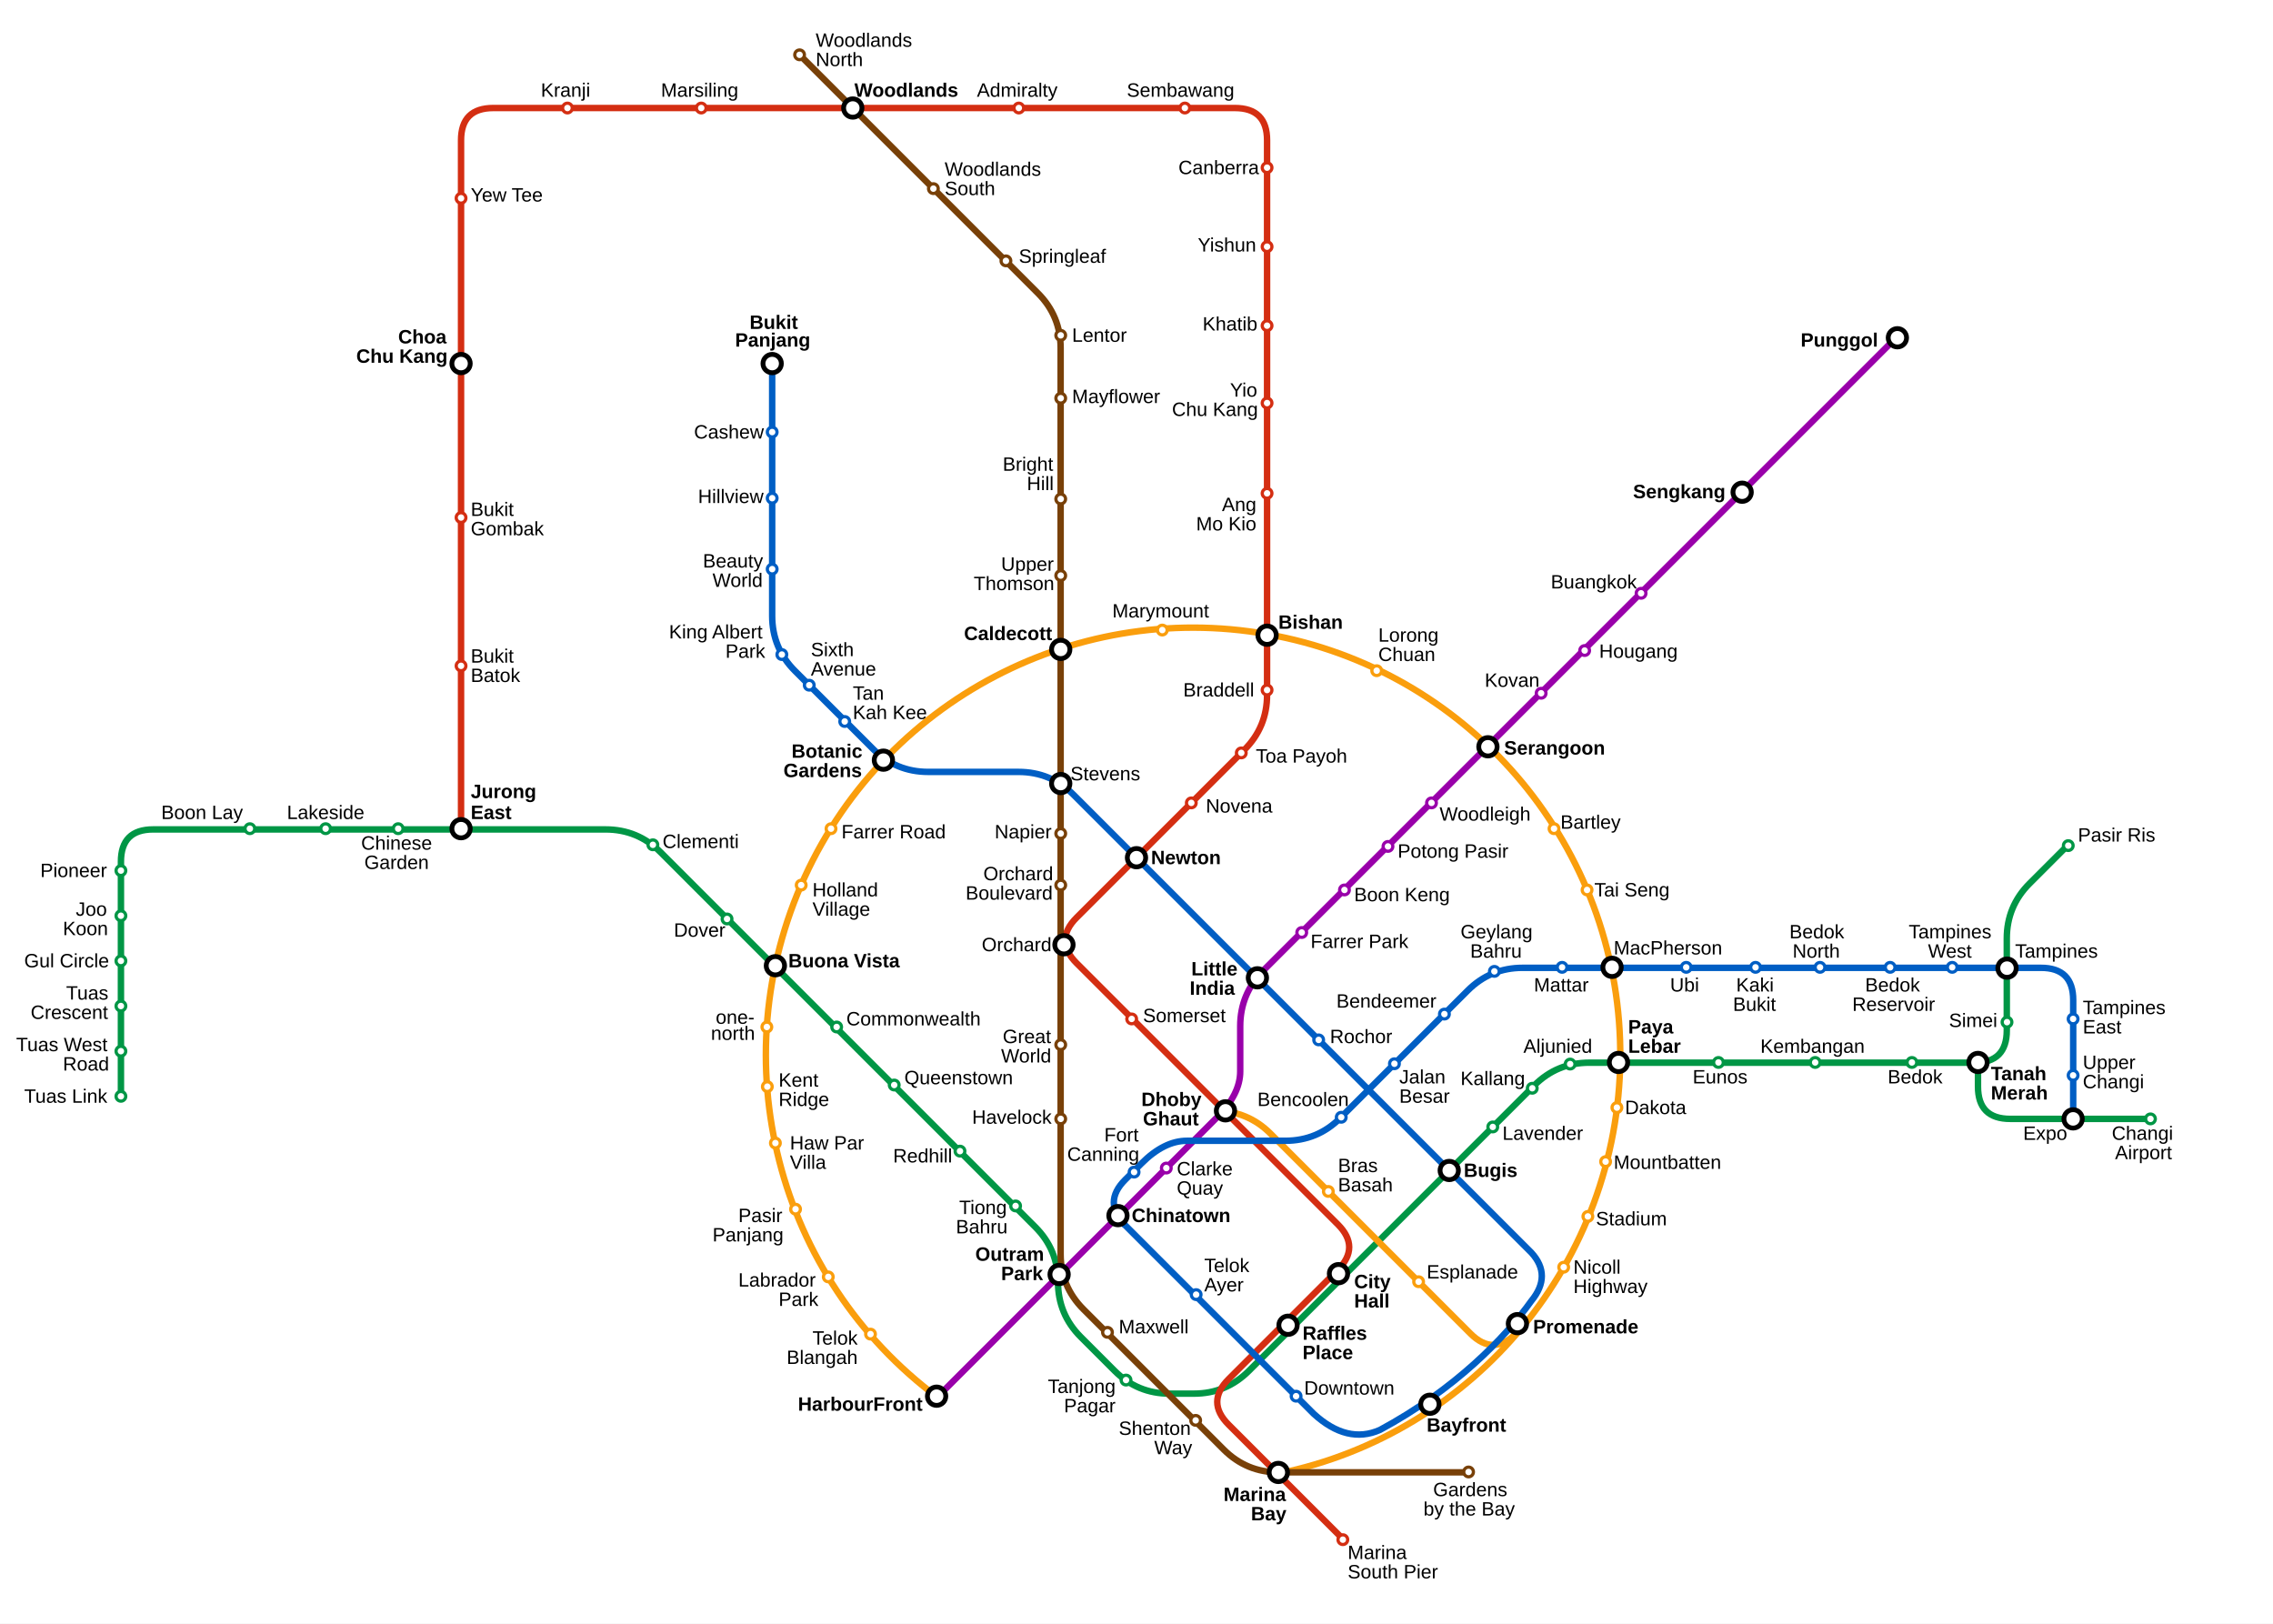
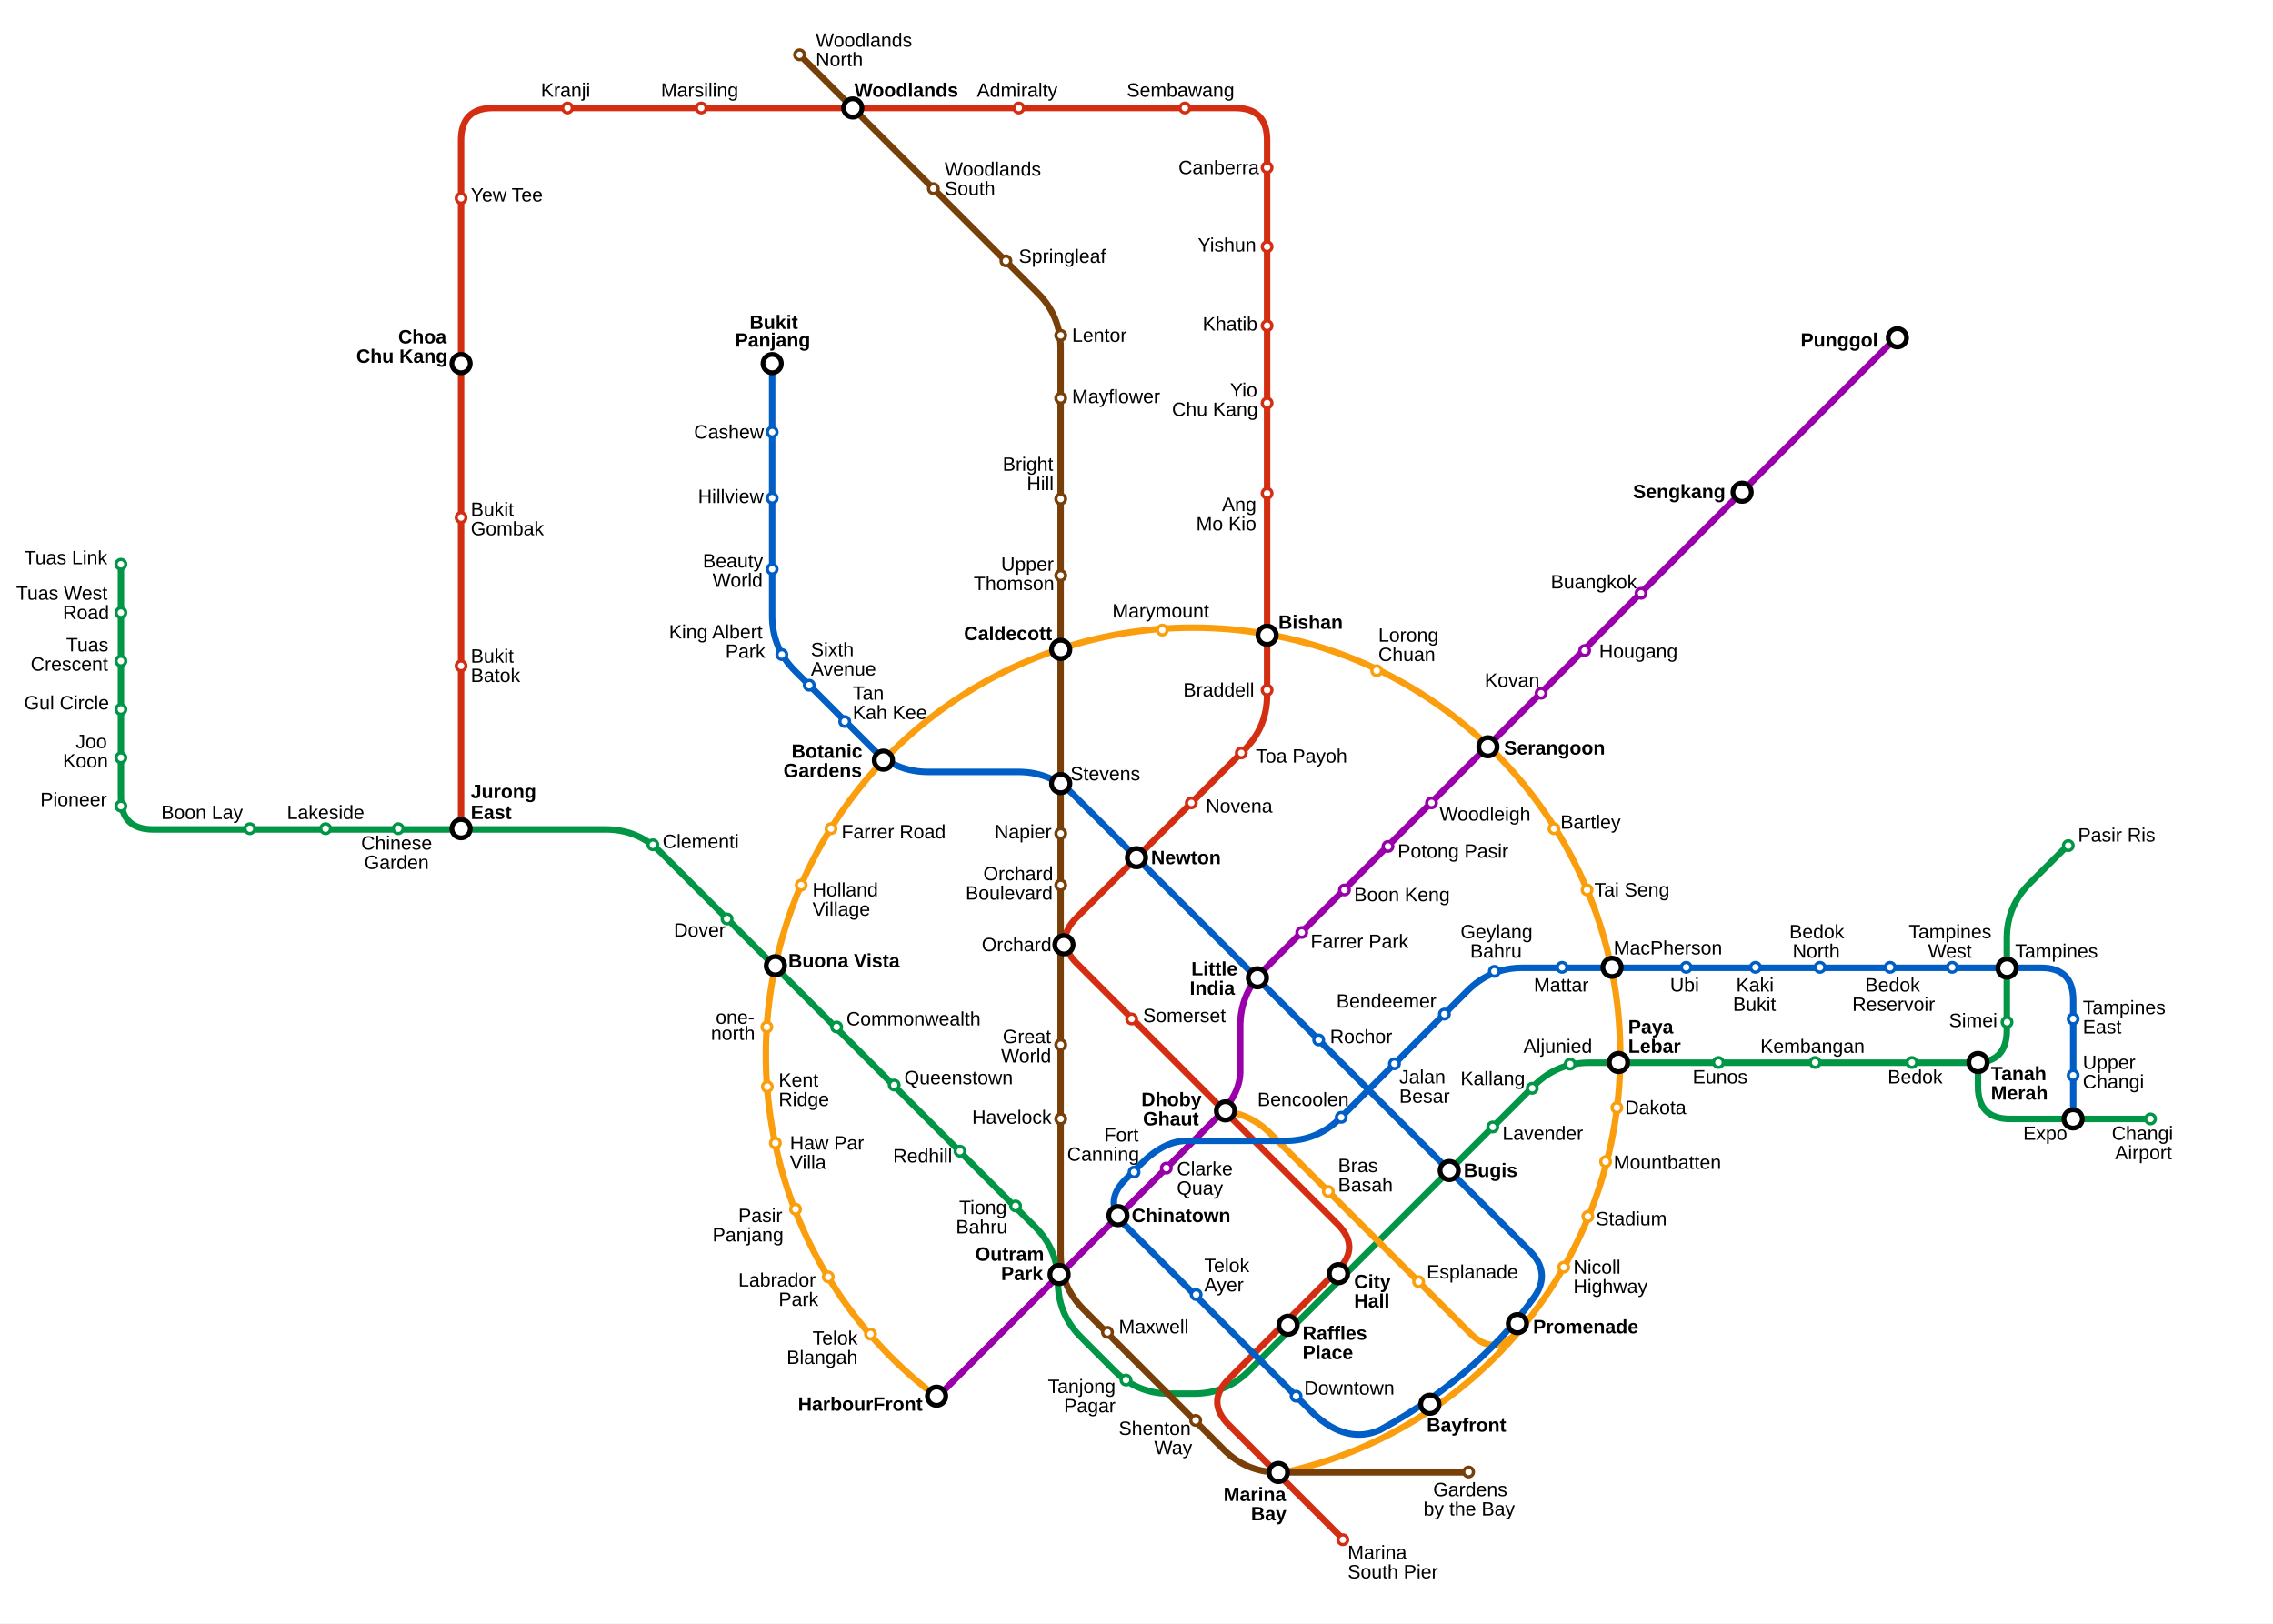
<svg xmlns="http://www.w3.org/2000/svg" xmlns:xlink="http://www.w3.org/1999/xlink" version="1.1" height="1007" width="1410">
  <rect id="bg" height="1007" width="1410" y="0" x="0" fill="#ffffff" />
  <g id="lines" fill="none" stroke-width="4">
    <g id="ew" stroke="#009645">
      <path d="m1227 658v16q0 20 20 20h84" />
-       <path d="m1284 523-25 25 q-14.14 14.14-14.14 34.14 v57 q0 20 -20 20 h-239 q-20 0 -34.14 14.14 l-177 177 q-14.14 14.14-34.14 14.14 h-15 q-20 0 -34.14 -14.14 l-21-21 q-14.14-14.14-14.14-34.14 q0-20-14.14-34.14 l-232.4-232.4 q-14.14-14.14-34.14-14.14 h-280.6 q-20 0-20 20 v146" />
+       <path d="m1284 523-25 25 q-14.14 14.14-14.14 34.14 v57 q0 20 -20 20 h-239 q-20 0 -34.14 14.14 l-177 177 q-14.14 14.14-34.14 14.14 h-15 q-20 0 -34.14 -14.14 l-21-21 q-14.14-14.14-14.14-34.14 q0-20-14.14-34.14 l-232.4-232.4 q-14.14-14.14-34.14-14.14 h-280.6 q-20 0-20 -20 v-146" />
    </g>
    <g id="ns" stroke="#d42e12">
      <path d="m286 514v-427q0-20 20-20h460q20 0 20 20v344 q0 20-14.14 34.14 l-104 104 q-14.14 14.14 0 28.28 l162 162 q14.14 14.14 0 28.28 l-67.7 67.7 q-14.14 14.14 0 28.28 l72 72" />
    </g>
    <g id="ne" stroke="#9900aa">
      <path d="m582 866 l173.2-173.2 q14.14-14.14 14.14-28.28 v-28 q0 -20 14.14 -34.34 l390 -390" />
    </g>
    <g id="cc" stroke="#fa9e0d">
      <path d="m754 689q20 0 34.14 14.14 l124 124 q14.14 14.14 28.28 0" />
      <path d="m582 867 A 265 265 0 1 1 793 914" />
    </g>
    <g id="dt" stroke="#005ec4">
      <path d="m479 225 v157 q0 20 14.14 34.14 l48.5 48.5 q14.14 14.14 34.14 14.14 h56 q20 0 34.14 14.14 l284 284 q13 14.14 0 30 c-16.1 22.6-47.3 54.9-93.9 80 q-20.34 9-41.1-10 l-121-121" />
      <path d="m698 760q-14.14 -14.14 0 -28.28 l10-10 q14.14-14.14 28.28-14.14 h61 q20 0 34.14 -14.14 l79-79 q14.14-14.14 34.14-14.14 h321.5 q20 0 20 20 v69" />
    </g>
    <g id="teex" stroke="#784008">
      <path d="m496 34 l147.8 147.8 q14.14 14.14 14.14 34.14 v562 q0 20 14.14 34.14 l87 87 q14.14 14.14 34.14 14.14 h120" />
    </g>
  </g>
  <g id="stns_icons" fill="#ffffff" stroke-width="2">
    <a xlink:href="#ew" fill="#ffffff">
      <g id="stns_ew" stroke="#009645">
        <circle id="cg2" data-value="65" cx="1334" cy="694" r="3" />
        <circle id="ew1" data-value="42" cx="1283" cy="524.5" r="3" />
        <circle id="ew3" data-value="40" cx="1245" cy="634" r="3" />
        <circle id="ew5" data-value="38" cx="1186" cy="659" r="3" />
        <circle id="ew6" data-value="37" cx="1126" cy="659" r="3" />
        <circle id="ew7" data-value="36" cx="1066" cy="659" r="3" />
        <circle id="ew9" data-value="34" cx="974" cy="660" r="3" />
        <circle id="ew10" data-value="33" cx="950.5" cy="675" r="3" />
        <circle id="ew11" data-value="32" cx="926" cy="699" r="3" />
        <circle id="ew15" data-value="14" cx="698.5" cy="856" r="3" />
        <circle id="ew17" data-value="16" cx="630" cy="748" r="3" />
        <circle id="ew18" data-value="17" cx="595.5" cy="714" r="3" />
        <circle id="ew19" data-value="18" cx="554.7" cy="673" r="3" />
        <circle id="ew20" data-value="19" cx="519" cy="637" r="3" />
        <circle id="ew22" data-value="" cx="451" cy="570" r="3" />
        <circle id="ew23" data-value="21" cx="405" cy="524" r="3" />
        <circle id="ew25" data-value="25" cx="247" cy="514" r="3" />
        <circle id="ew26" data-value="26" cx="202" cy="514" r="3" />
        <circle id="ew27" data-value="27" cx="155" cy="514" r="3" />
-         <circle id="ew28" data-value="66" cx="75" cy="540" r="3" />
-         <circle id="ew29" data-value="67" cx="75" cy="568" r="3" />
-         <circle id="ew30" data-value="69" cx="75" cy="596" r="3" />
-         <circle id="ew31" data-value="70" cx="75" cy="624" r="3" />
-         <circle id="ew32" data-value="71" cx="75" cy="652" r="3" />
-         <circle id="ew33" data-value="72" cx="75" cy="680" r="3" />
+         <circle id="ew28" data-value="66" cx="75" cy="500" r="3" />
+         <circle id="ew29" data-value="67" cx="75" cy="470" r="3" />
+         <circle id="ew30" data-value="69" cx="75" cy="440" r="3" />
+         <circle id="ew31" data-value="70" cx="75" cy="410" r="3" />
+         <circle id="ew32" data-value="71" cx="75" cy="380" r="3" />
+         <circle id="ew33" data-value="72" cx="75" cy="350" r="3" />
      </g>
    </a>
    <a xlink:href="#ns" fill="#ffffff">
      <g id="stns_ns" stroke="#d42e12">
        <circle id="ns2" data-value="28" cx="286" cy="413" r="3" />
        <circle id="ns3" data-value="29" cx="286" cy="321" r="3" />
        <circle id="ns5" data-value="48" cx="286" cy="123" r="3" />
        <circle id="ns6" data-value="" cx="286" cy="226" r="3" />
        <circle id="ns7" data-value="47" cx="352" cy="67" r="3" />
        <circle id="ns8" data-value="46" cx="435" cy="67" r="3" />
        <circle id="ns10" data-value="44" cx="632" cy="67" r="3" />
        <circle id="ns11" data-value="43" cx="735" cy="67" r="3" />
        <circle id="ns12" data-value="72" cx="786" cy="104" r="3" />
        <circle id="ns13" data-value="22" cx="786" cy="153" r="3" />
        <circle id="ns14" data-value="23" cx="786" cy="202" r="3" />
        <circle id="ns15" data-value="1" cx="786" cy="250" r="3" />
        <circle id="ns16" data-value="2" cx="786" cy="306" r="3" />
        <circle id="ns18" data-value="4" cx="786" cy="428" r="3" />
        <circle id="ns19" data-value="5" cx="770" cy="467" r="3" />
        <circle id="ns20" data-value="6" cx="739" cy="498" r="3" />
        <circle id="ns23" data-value="9" cx="702" cy="632" r="3" />
        <circle id="ns28" data-value="68" cx="833" cy="955" r="3" />
      </g>
    </a>
    <a xlink:href="#ne" fill="#ffffff">
      <g id="stns_ne" stroke="#9900aa">
        <circle id="ne5" data-value="113" cx="723.5" cy="724.5" r="3" />
        <circle id="ne8" data-value="110" cx="807.5" cy="578.4" r="3" />
        <circle id="ne9" data-value="109" cx="834" cy="552" r="3" />
        <circle id="ne10" data-value="108" cx="861" cy="525" r="3" />
        <circle id="ne11" data-value="107" cx="888" cy="498" r="3" />
        <circle id="ne13" data-value="105" cx="956" cy="430" r="3" />
        <circle id="ne14" data-value="104" cx="983" cy="403.5" r="3" />
        <circle id="ne15" data-value="103" cx="1018" cy="368" r="3" />
      </g>
    </a>
    <a xlink:href="#cc" fill="#ffffff">
      <g id="stns_cc" stroke="#fa9e0d">
        <circle id="cc2" data-value="215" cx="824" cy="739" r="3" />
        <circle id="cc3" data-value="214" cx="880" cy="795" r="3" />
        <circle id="cc5" data-value="212" cx="970" cy="786" r="3" />
        <circle id="cc6" data-value="211" cx="985" cy="754.5" r="3" />
        <circle id="cc7" data-value="210" cx="996" cy="720.5" r="3" />
        <circle id="cc8" data-value="209" cx="1003" cy="687" r="3" />
        <circle id="cc11" data-value="206" cx="984.5" cy="552" r="3" />
        <circle id="cc12" data-value="201" cx="964" cy="514" r="3" />
        <circle id="cc14" data-value="203" cx="854" cy="416" r="3" />
        <circle id="cc16" data-value="205" cx="721" cy="390.8" r="3" />
        <circle id="cc20" data-value="218" cx="515.5" cy="514" r="3" />
        <circle id="cc21" data-value="219" cx="497" cy="549" r="3" />
        <circle id="cc23" data-value="221" cx="475.7" cy="637" r="3" />
        <circle id="cc24" data-value="222" cx="476" cy="674" r="3" />
        <circle id="cc25" data-value="223" cx="481" cy="709" r="3" />
        <circle id="cc26" data-value="224" cx="493.5" cy="750" r="3" />
        <circle id="cc27" data-value="225" cx="513.8" cy="792" r="3" />
        <circle id="cc28" data-value="226" cx="540" cy="827.5" r="3" />
      </g>
    </a>
    <a xlink:href="#dt" fill="#ffffff">
      <g id="stns_dt" stroke="#005ec4">
        <circle id="dt2" data-value="307" cx="479" cy="268" r="3" />
        <circle id="dt3" data-value="308" cx="479" cy="309" r="3" />
        <circle id="dt5" data-value="309" cx="479" cy="353" r="3" />
        <circle id="dt6" data-value="310" cx="485" cy="406" r="3" />
        <circle id="dt7" data-value="311" cx="502" cy="425" r="3" />
        <circle id="dt8" data-value="312" cx="524" cy="447.5" r="3" />
        <circle id="dt13" data-value="317" cx="818" cy="645" r="3" />
        <circle id="dt17" data-value="303" cx="804" cy="866" r="3" />
        <circle id="dt18" data-value="304" cx="742" cy="803" r="3" />
        <circle id="dt20" data-value="318" cx="703.5" cy="727" r="3" />
        <circle id="dt21" data-value="319" cx="832" cy="693" r="3" />
        <circle id="dt22" data-value="320" cx="865" cy="659.8" r="3" />
        <circle id="dt23" data-value="321" cx="896" cy="629" r="3" />
        <circle id="dt24" data-value="322" cx="927" cy="602.5" r="3" />
        <circle id="dt25" data-value="323" cx="969" cy="600" r="3" />
        <circle id="dt27" data-value="325" cx="1046" cy="600" r="3" />
        <circle id="dt28" data-value="326" cx="1089" cy="600" r="3" />
        <circle id="dt29" data-value="327" cx="1129" cy="600" r="3" />
        <circle id="dt30" data-value="328" cx="1172.5" cy="600" r="3" />
        <circle id="dt31" data-value="329" cx="1211" cy="600" r="3" />
        <circle id="dt33" data-value="331" cx="1286" cy="632" r="3" />
        <circle id="dt34" data-value="332" cx="1286" cy="667" r="3" />
      </g>
    </a>
    <a xlink:href="#te" fill="#ffffff">
      <g id="stns_te" stroke="#784008">
        <circle id="te1" data-value="401" cx="496" cy="34" r="3" />
        <circle id="te3" data-value="403" cx="579" cy="117" r="3" />
        <circle id="te4" data-value="404" cx="624" cy="161.8" r="3" />
        <circle id="te5" data-value="405" cx="658" cy="208" r="3" />
        <circle id="te6" data-value="406" cx="658" cy="247" r="3" />
        <circle id="te7" data-value="407" cx="658" cy="309.5" r="3" />
        <circle id="te8" data-value="408" cx="658" cy="357" r="3" />
        <circle id="te12" cx="658" cy="517" r="3" />
        <circle id="te13" cx="658" cy="549" r="3" />
        <circle id="te15" cx="658" cy="648" r="3" />
        <circle id="te16" cx="658" cy="694" r="3" />
        <circle id="te18" cx="687" cy="826.4" r="3" />
        <circle id="te19" cx="741.7" cy="881" r="3" />
        <circle id="te22" cx="911" cy="913" r="3" />
      </g>
    </a>
    <a xlink:href="#ints" fill="#ffffff">
      <g id="stns_ints" stroke="#000000" stroke-width="3">
        <circle id="ns24/ne6/cc1" data-value="10" cx="760.2" cy="689" r="5.7" />
        <circle id="ns27/ce2/te20" data-value="13" cx="793" cy="913.3" r="5.7" />
        <circle id="ce1/dt16" data-value="229" cx="887" cy="871" r="5.7" />
        <circle id="cc4/dt15" data-value="213" cx="941.3" cy="821" r="5.7" />
        <circle id="cc17/te9" data-value="216" cx="658" cy="402.8" r="5.7" />
        <circle id="ew8/cc9" data-value="35" cx="1004" cy="659" r="5.7" />
        <circle id="cc10/dt26" data-value="207" cx="1000" cy="600" r="5.7" />
        <circle id="ne12/cc13" data-value="106" cx="923" cy="463.2" r="5.7" />
        <circle id="ns17/cc15" data-value="3" cx="786" cy="394" r="5.7" />
        <circle id="cc19/dt9" data-value="217" cx="548" cy="471.5" r="5.7" />
        <circle id="dt10/te11" data-value="314" cx="658" cy="486" r="5.7" />
        <circle id="ew21/cc22" data-value="20" cx="481" cy="599" r="5.7" />
        <circle id="ne1/cc29" data-value="116" cx="581" cy="866" r="5.7" />
        <circle id="cg1/dt35" data-value="63" cx="1286" cy="694" r="5.7" />
        <circle id="ew2/dt32" data-value="41" cx="1245" cy="600.5" r="5.7" />
        <circle id="ew4/cg" data-value="39" cx="1227" cy="659" r="5.7" />
        <circle id="ew12/dt14" data-value="31" cx="899" cy="726" r="5.7" />
        <circle id="ns22/te14" data-value="8" cx="660" cy="586" r="5.7" />
        <circle id="ns25/ew13" data-value="11" cx="830.3" cy="790" r="5.7" />
        <circle id="ns26/ew14" data-value="12" cx="799" cy="822" r="5.7" />
        <circle id="ew16/ne3/te17" data-value="15" cx="657" cy="790.5" r="5.7" />
        <circle id="ns1/ew24" data-value="24" cx="286" cy="514" r="5.7" />
        <circle id="ne4/dt19" data-value="114" cx="693.5" cy="754" r="5.7" />
        <circle id="ne7/dt12" data-value="111" cx="780" cy="606.5" r="5.7" />
        <circle id="ne16/stc" data-value="102" cx="1080.7" cy="305.3" r="5.7" />
        <circle id="ne17/ptc" data-value="101" cx="1177" cy="209.5" r="5.7" />
        <circle id="ns4/bp1" data-value="30" cx="286" cy="225.5" r="5.7" />
        <circle id="ns21/dt11" data-value="7" cx="705" cy="532" r="5.7" />
        <circle id="bp6/dt1" data-value="54" cx="479" cy="225.5" r="5.7" />
        <circle id="ns9/te2" data-value="45" cx="529" cy="67" r="5.7" />
      </g>
    </a>
  </g>
  <g id="stns_labels" font-family="Arial" line-height="100%">
    <g id="lbew" fill="#000000">
      <text id="lbcg1" x="1255" y="707" font-size="12">Expo</text>
      <text id="lbcg2a" x="1310" y="707" font-size="12">Changi</text>
      <text id="lbcg2b" x="1312" y="719" font-size="12">Airport</text>
      <text id="lbew1" x="1289" y="522" font-size="12">Pasir Ris</text>
      <text id="lbew2" x="1250" y="594" font-size="12">Tampines</text>
      <text id="lbew3" x="1209" y="637" font-size="12">Simei</text>
      <text id="lbew5" x="1171" y="672" font-size="12">Bedok</text>
      <text id="lbew6" x="1092" y="653" font-size="12">Kembangan</text>
      <text id="lbew7" x="1050" y="672" font-size="12">Eunos</text>
      <text id="lbew9" x="945" y="653" font-size="12">Aljunied</text>
      <text id="lbew10" x="906" y="673" font-size="12">Kallang</text>
      <text id="lbew11" x="932" y="707" font-size="12">Lavender</text>
      <text id="lbew15a" x="650" y="864" font-size="12">Tanjong</text>
      <text id="lbew15b" x="660" y="876" font-size="12">Pagar</text>
      <text id="lbew17a" x="595" y="753" font-size="12">Tiong</text>
      <text id="lbew17b" x="593" y="765" font-size="12">Bahru</text>
      <text id="lbew18" x="554" y="721" font-size="12">Redhill</text>
      <text id="lbew19" x="561" y="672.5" font-size="12">Queenstown</text>
      <text id="lbew20" x="525" y="636" font-size="12">Commonwealth</text>
      <text id="lbew22" x="418" y="581" font-size="12">Dover</text>
      <text id="lbew23" x="411" y="526" font-size="12">Clementi</text>
      <text id="lbew25a" x="224" y="527" font-size="12">Chinese</text>
      <text id="lbew25b" x="226" y="539" font-size="12">Garden</text>
      <text id="lbew26" x="178" y="508" font-size="12">Lakeside</text>
      <text id="lbew27" x="100" y="508" font-size="12">Boon Lay</text>
-       <text id="lbew28" x="25" y="544" font-size="12">Pioneer</text>
-       <text id="lbew29a" x="47" y="568" font-size="12">Joo </text>
-       <text id="lbew29b" x="39" y="580" font-size="12">Koon </text>
-       <text id="lbew30" x="15" y="600" font-size="12">Gul Circle</text>
-       <text id="lbew31a" x="41" y="620" font-size="12">Tuas</text>
-       <text id="lbew31b" x="19" y="632" font-size="12">Crescent</text>
-       <text id="lbew32a" x="10" y="652" font-size="12">Tuas West</text>
-       <text id="lbew32a" x="39" y="664" font-size="12">Road</text>
-       <text id="lbew33" x="15" y="684" font-size="12">Tuas Link</text>
+       <text id="lbew28" x="25" y="500" font-size="12">Pioneer</text>
+       <text id="lbew29a" x="47" y="464" font-size="12">Joo </text>
+       <text id="lbew29b" x="39" y="476" font-size="12">Koon </text>
+       <text id="lbew30" x="15" y="440" font-size="12">Gul Circle</text>
+       <text id="lbew31a" x="41" y="404" font-size="12">Tuas</text>
+       <text id="lbew31b" x="19" y="416" font-size="12">Crescent</text>
+       <text id="lbew32a" x="10" y="372" font-size="12">Tuas West</text>
+       <text id="lbew32a" x="39" y="384" font-size="12">Road</text>
+       <text id="lbew33" x="15" y="350" font-size="12">Tuas Link</text>
    </g>
    <g id="lbns" fill="#000000">
      <text id="lbns2a" x="292" y="411" font-size="12">Bukit</text>
      <text id="lbns2b" x="292" y="423" font-size="12">Batok</text>
      <text id="lbns3a" x="292" y="320" font-size="12">Bukit</text>
      <text id="lbns3b" x="292" y="332" font-size="12">Gombak</text>
      <text id="lbns5" x="292" y="125" font-size="12">Yew Tee</text>
      <text id="lbns7" x="335.5" y="60" font-size="12">Kranji</text>
      <text id="lbns8" x="410" y="60" font-size="12">Marsiling</text>
      <text id="lbns10" x="606" y="60" font-size="12">Admiralty</text>
      <text id="lbns11" x="699" y="60" font-size="12">Sembawang</text>
      <text id="lbns12" x="731" y="108" font-size="12">Canberra</text>
      <text id="lbns13" x="743" y="156" font-size="12">Yishun</text>
      <text id="lbns14" x="746" y="205" font-size="12">Khatib</text>
      <text id="lbns15a" x="763" y="246" font-size="12">Yio</text>
      <text id="lbns15b" x="727" y="258" font-size="12">Chu Kang</text>
      <text id="lbns16a" x="758" y="317" font-size="12">Ang</text>
      <text id="lbns16b" x="742" y="329" font-size="12">Mo Kio</text>
      <text id="lbns18" x="734" y="432" font-size="12">Braddell</text>
      <text id="lbns19" x="779" y="473" font-size="12">Toa Payoh</text>
      <text id="lbns20" x="748" y="504" font-size="12">Novena</text>
      <text id="lbns22" x="609" y="590" font-size="12">Orchard</text>
      <text id="lbns23" x="709" y="634" font-size="12">Somerset</text>
      <text id="lbns28a" x="836" y="967" font-size="12">Marina</text>
      <text id="lbns28b" x="836" y="979" font-size="12">South Pier</text>
    </g>
    <g id="lbne" fill="#000000">
      <text id="lbne5a" x="730" y="729" font-size="12">Clarke</text>
      <text id="lbne5b" x="730" y="741" font-size="12">Quay</text>
      <text id="lbne8" x="813" y="588" font-size="12">Farrer Park</text>
      <text id="lbne9" x="840" y="559" font-size="12">Boon Keng</text>
      <text id="lbne10" x="867" y="532" font-size="12">Potong Pasir</text>
      <text id="lbne11" x="893" y="509" font-size="12">Woodleigh</text>
      <text id="lbne13" x="921" y="426" font-size="12">Kovan</text>
      <text id="lbne14" x="992" y="408" font-size="12">Hougang</text>
      <text id="lbne15" x="962" y="365" font-size="12">Buangkok</text>
    </g>
    <g id="lbcc" fill="#000000">
      <text id="lbcc2a" x="830" y="727" font-size="12">Bras</text>
      <text id="lbcc2b" x="830" y="739" font-size="12">Basah</text>
      <text id="lbcc3" x="885" y="793" font-size="12">Esplanade</text>
      <text id="lbcc5a" x="976" y="790" font-size="12">Nicoll</text>
      <text id="lbcc5b" x="976" y="802" font-size="12">Highway</text>
      <text id="lbcc6" x="990" y="760" font-size="12">Stadium</text>
      <text id="lbcc7" x="1001" y="725" font-size="12">Mountbatten</text>
      <text id="lbcc8" x="1008" y="691" font-size="12">Dakota</text>
      <text id="lbcc10" x="1001" y="592" font-size="12">MacPherson</text>
      <text id="lbcc11" x="989" y="556" font-size="12">Tai Seng</text>
      <text id="lbcc12" x="968" y="514" font-size="12">Bartley</text>
      <text id="lbcc14a" x="855" y="398" font-size="12">Lorong</text>
      <text id="lbcc14b" x="855" y="410" font-size="12">Chuan</text>
      <text id="lbcc16" x="690" y="383" font-size="12">Marymount</text>
      <text id="lbcc20" x="522" y="520" font-size="12">Farrer Road</text>
      <text id="lbcc21a" x="504" y="556" font-size="12">Holland</text>
      <text id="lbcc21b" x="504" y="568" font-size="12">Village</text>
      <text id="lbcc23a" x="444" y="635" font-size="12">one-</text>
      <text id="lbcc23b" x="441" y="645" font-size="12">north</text>
      <text id="lbcc24a" x="483" y="674" font-size="12">Kent</text>
      <text id="lbcc24b" x="483" y="686" font-size="12">Ridge</text>
      <text id="lbcc25a" x="490" y="713" font-size="12">Haw Par</text>
      <text id="lbcc25b" x="490" y="725" font-size="12">Villa</text>
      <text id="lbcc26a" x="458" y="758" font-size="12">Pasir</text>
      <text id="lbcc26b" x="442" y="770" font-size="12">Panjang</text>
      <text id="lbcc27a" x="458" y="798" font-size="12">Labrador</text>
      <text id="lbcc27b" x="483" y="810" font-size="12">Park</text>
      <text id="lbcc28a" x="504" y="834" font-size="12">Telok</text>
      <text id="lbcc28b" x="488" y="846" font-size="12">Blangah</text>
    </g>
    <g id="lbdt" fill="#000000">
      <text id="lbdt2" x="430.5" y="272" font-size="12">Cashew</text>
      <text id="lbdt3" x="433" y="312" font-size="12">Hillview</text>
      <text id="lbdt5a" x="436" y="352" font-size="12">Beauty</text>
      <text id="lbdt5b" x="442" y="364" font-size="12">World</text>
      <text id="lbdt6a" x="415" y="396" font-size="12">King Albert</text>
      <text id="lbdt6b" x="450" y="408" font-size="12">Park</text>
      <text id="lbdt7a" x="503" y="407" font-size="12">Sixth</text>
      <text id="lbdt7b" x="503" y="419" font-size="12">Avenue</text>
      <text id="lbdt8a" x="529" y="434" font-size="12">Tan</text>
      <text id="lbdt8b" x="529" y="446" font-size="12">Kah Kee</text>
      <text id="lbdt10" x="664" y="484" font-size="12">Stevens</text>
      <text id="lbdt13" x="825" y="647" font-size="12">Rochor</text>
      <text id="lbdt17" x="809" y="865" font-size="12">Downtown</text>
      <text id="lbdt18a" x="747" y="789" font-size="12">Telok</text>
      <text id="lbdt18b" x="747" y="801" font-size="12">Ayer</text>
      <text id="lbdt20a" x="685" y="708" font-size="12">Fort</text>
      <text id="lbdt20b" x="662" y="720" font-size="12">Canning</text>
      <text id="lbdt21" x="780" y="686" font-size="12">Bencoolen</text>
      <text id="lbdt22a" x="868" y="672" font-size="12">Jalan</text>
      <text id="lbdt22b" x="868" y="684" font-size="12">Besar</text>
      <text id="lbdt23" x="829" y="625" font-size="12">Bendeemer</text>
      <text id="lbdt24a" x="906" y="582" font-size="12">Geylang</text>
      <text id="lbdt24b" x="912" y="594" font-size="12">Bahru</text>
      <text id="lbdt25" x="951.5" y="615" font-size="12">Mattar</text>
      <text id="lbdt27" x="1036" y="615" font-size="12">Ubi</text>
      <text id="lbdt28a" x="1077" y="615" font-size="12">Kaki</text>
      <text id="lbdt28b" x="1075" y="627" font-size="12">Bukit</text>
      <text id="lbdt29a" x="1110" y="582" font-size="12">Bedok</text>
      <text id="lbdt29b" x="1112" y="594" font-size="12">North</text>
      <text id="lbdt30a" x="1157" y="615" font-size="12">Bedok</text>
      <text id="lbdt30b" x="1149" y="627" font-size="12">Reservoir</text>
      <text id="lbdt31a" x="1184" y="582" font-size="12">Tampines</text>
      <text id="lbdt31b" x="1196" y="594" font-size="12">West</text>
      <text id="lbdt33a" x="1292" y="629" font-size="12">Tampines</text>
      <text id="lbdt33b" x="1292" y="641" font-size="12">East</text>
      <text id="lbdt34a" x="1292" y="663" font-size="12">Upper</text>
      <text id="lbdt34b" x="1292" y="675" font-size="12">Changi</text>
    </g>
    <g id="lbteex" fill="#000000">
      <text id="lbte1a" x="506" y="29" font-size="12">Woodlands</text>
      <text id="lbte1b" x="506" y="41" font-size="12">North</text>
      <text id="lbte3a" x="586" y="109" font-size="12">Woodlands</text>
      <text id="lbte3b" x="586" y="121" font-size="12">South</text>
      <text id="lbte4" x="632" y="163" font-size="12">Springleaf</text>
      <text id="lbte5" x="665" y="212" font-size="12">Lentor</text>
      <text id="lbte6" x="665" y="250" font-size="12">Mayflower</text>
      <text id="lbte7a" x="622" y="292" font-size="12">Bright</text>
      <text id="lbte7b" x="637" y="304" font-size="12">Hill</text>
      <text id="lbte8a" x="621" y="354" font-size="12">Upper</text>
      <text id="lbte8b" x="604" y="366" font-size="12">Thomson</text>
      <text id="lbte12" x="617" y="520" font-size="12">Napier</text>
      <text id="lbte13a" x="610" y="546" font-size="12">Orchard</text>
      <text id="lbte13b" x="599" y="558" font-size="12">Boulevard</text>
      <text id="lbte15a" x="622" y="647" font-size="12">Great</text>
      <text id="lbte15b" x="621" y="659" font-size="12">World</text>
      <text id="lbte16" x="603" y="697" font-size="12">Havelock</text>
      <text id="lbte18" x="694" y="827" font-size="12">Maxwell</text>
      <text id="lbte19a" x="694" y="890" font-size="12">Shenton</text>
      <text id="lbte19b" x="716" y="902" font-size="12">Way</text>
      <text id="lbte22a" x="889" y="928" font-size="12">Gardens</text>
      <text id="lbte22b" x="883" y="940" font-size="12">by the Bay</text>
    </g>
    <g id="lbint" fill="#000000" font-weight="bold">
      <text id="lbcc1a" x="708" y="686" font-size="12">Dhoby</text>
      <text id="lbcc1b" x="709" y="698" font-size="12">Ghaut</text>
      <text id="lbce2a" x="759" y="931" font-size="12">Marina</text>
      <text id="lbce2b" x="776" y="943" font-size="12">Bay</text>
      <text id="lbce1" x="885" y="888" font-size="12">Bayfront</text>
      <text id="lbcc4" x="951" y="827" font-size="12">Promenade</text>
      <text id="lbcc9a" x="1010" y="641" font-size="12">Paya</text>
      <text id="lbcc9b" x="1010" y="653" font-size="12">Lebar</text>
      <text id="lbcc13" x="933" y="468" font-size="12">Serangoon</text>
      <text id="lbcc15" x="793" y="390" font-size="12">Bishan</text>
      <text id="lbcc19a" x="491" y="470" font-size="12">Botanic</text>
      <text id="lbcc17" x="598" y="397" font-size="12">Caldecott</text>
      <text id="lbcc19b" x="486" y="482" font-size="12">Gardens</text>
      <text id="lbcc22" x="489" y="600" font-size="12">Buona Vista</text>
      <text id="lbcc29" x="495" y="875" font-size="12">HarbourFront</text>
      <text id="lbew4a" x="1235" y="670" font-size="12">Tanah</text>
      <text id="lbew4b" x="1235" y="682" font-size="12">Merah</text>
      <text id="lbew12" x="908" y="730" font-size="12">Bugis</text>
      <text id="lbew13a" x="840" y="799" font-size="12">City</text>
      <text id="lbew13b" x="840" y="811" font-size="12">Hall</text>
      <text id="lbew14a" x="808" y="831" font-size="12">Raffles</text>
      <text id="lbew14b" x="808" y="843" font-size="12">Place</text>
      <text id="lbew16a" x="605" y="782" font-size="12">Outram</text>
      <text id="lbew16b" x="621" y="794" font-size="12">Park</text>
      <text id="lbew24a" x="292" y="495" font-size="12">Jurong</text>
      <text id="lbew24b" x="292" y="508" font-size="12">East</text>
      <text id="lbns4a" x="247" y="213" font-size="12">Choa</text>
      <text id="lbns4b" x="221" y="225" font-size="12">Chu Kang</text>
      <text id="lbns9" x="530" y="60" font-size="12">Woodlands</text>
      <text id="lbns21" x="714" y="536" font-size="12">Newton</text>
      <text id="lbne4" x="702" y="758" font-size="12">Chinatown</text>
      <text id="lbne7a" x="739" y="605" font-size="12">Little</text>
      <text id="lbne7b" x="738" y="617" font-size="12">India</text>
      <text id="lbne16" x="1013" y="309" font-size="12">Sengkang</text>
      <text id="lbne17" x="1117" y="215" font-size="12">Punggol</text>
      <text id="lbdt1a" x="465" y="204" font-size="12">Bukit</text>
      <text id="lbdt1b" x="456" y="215" font-size="12">Panjang</text>
    </g>
  </g>
</svg>
